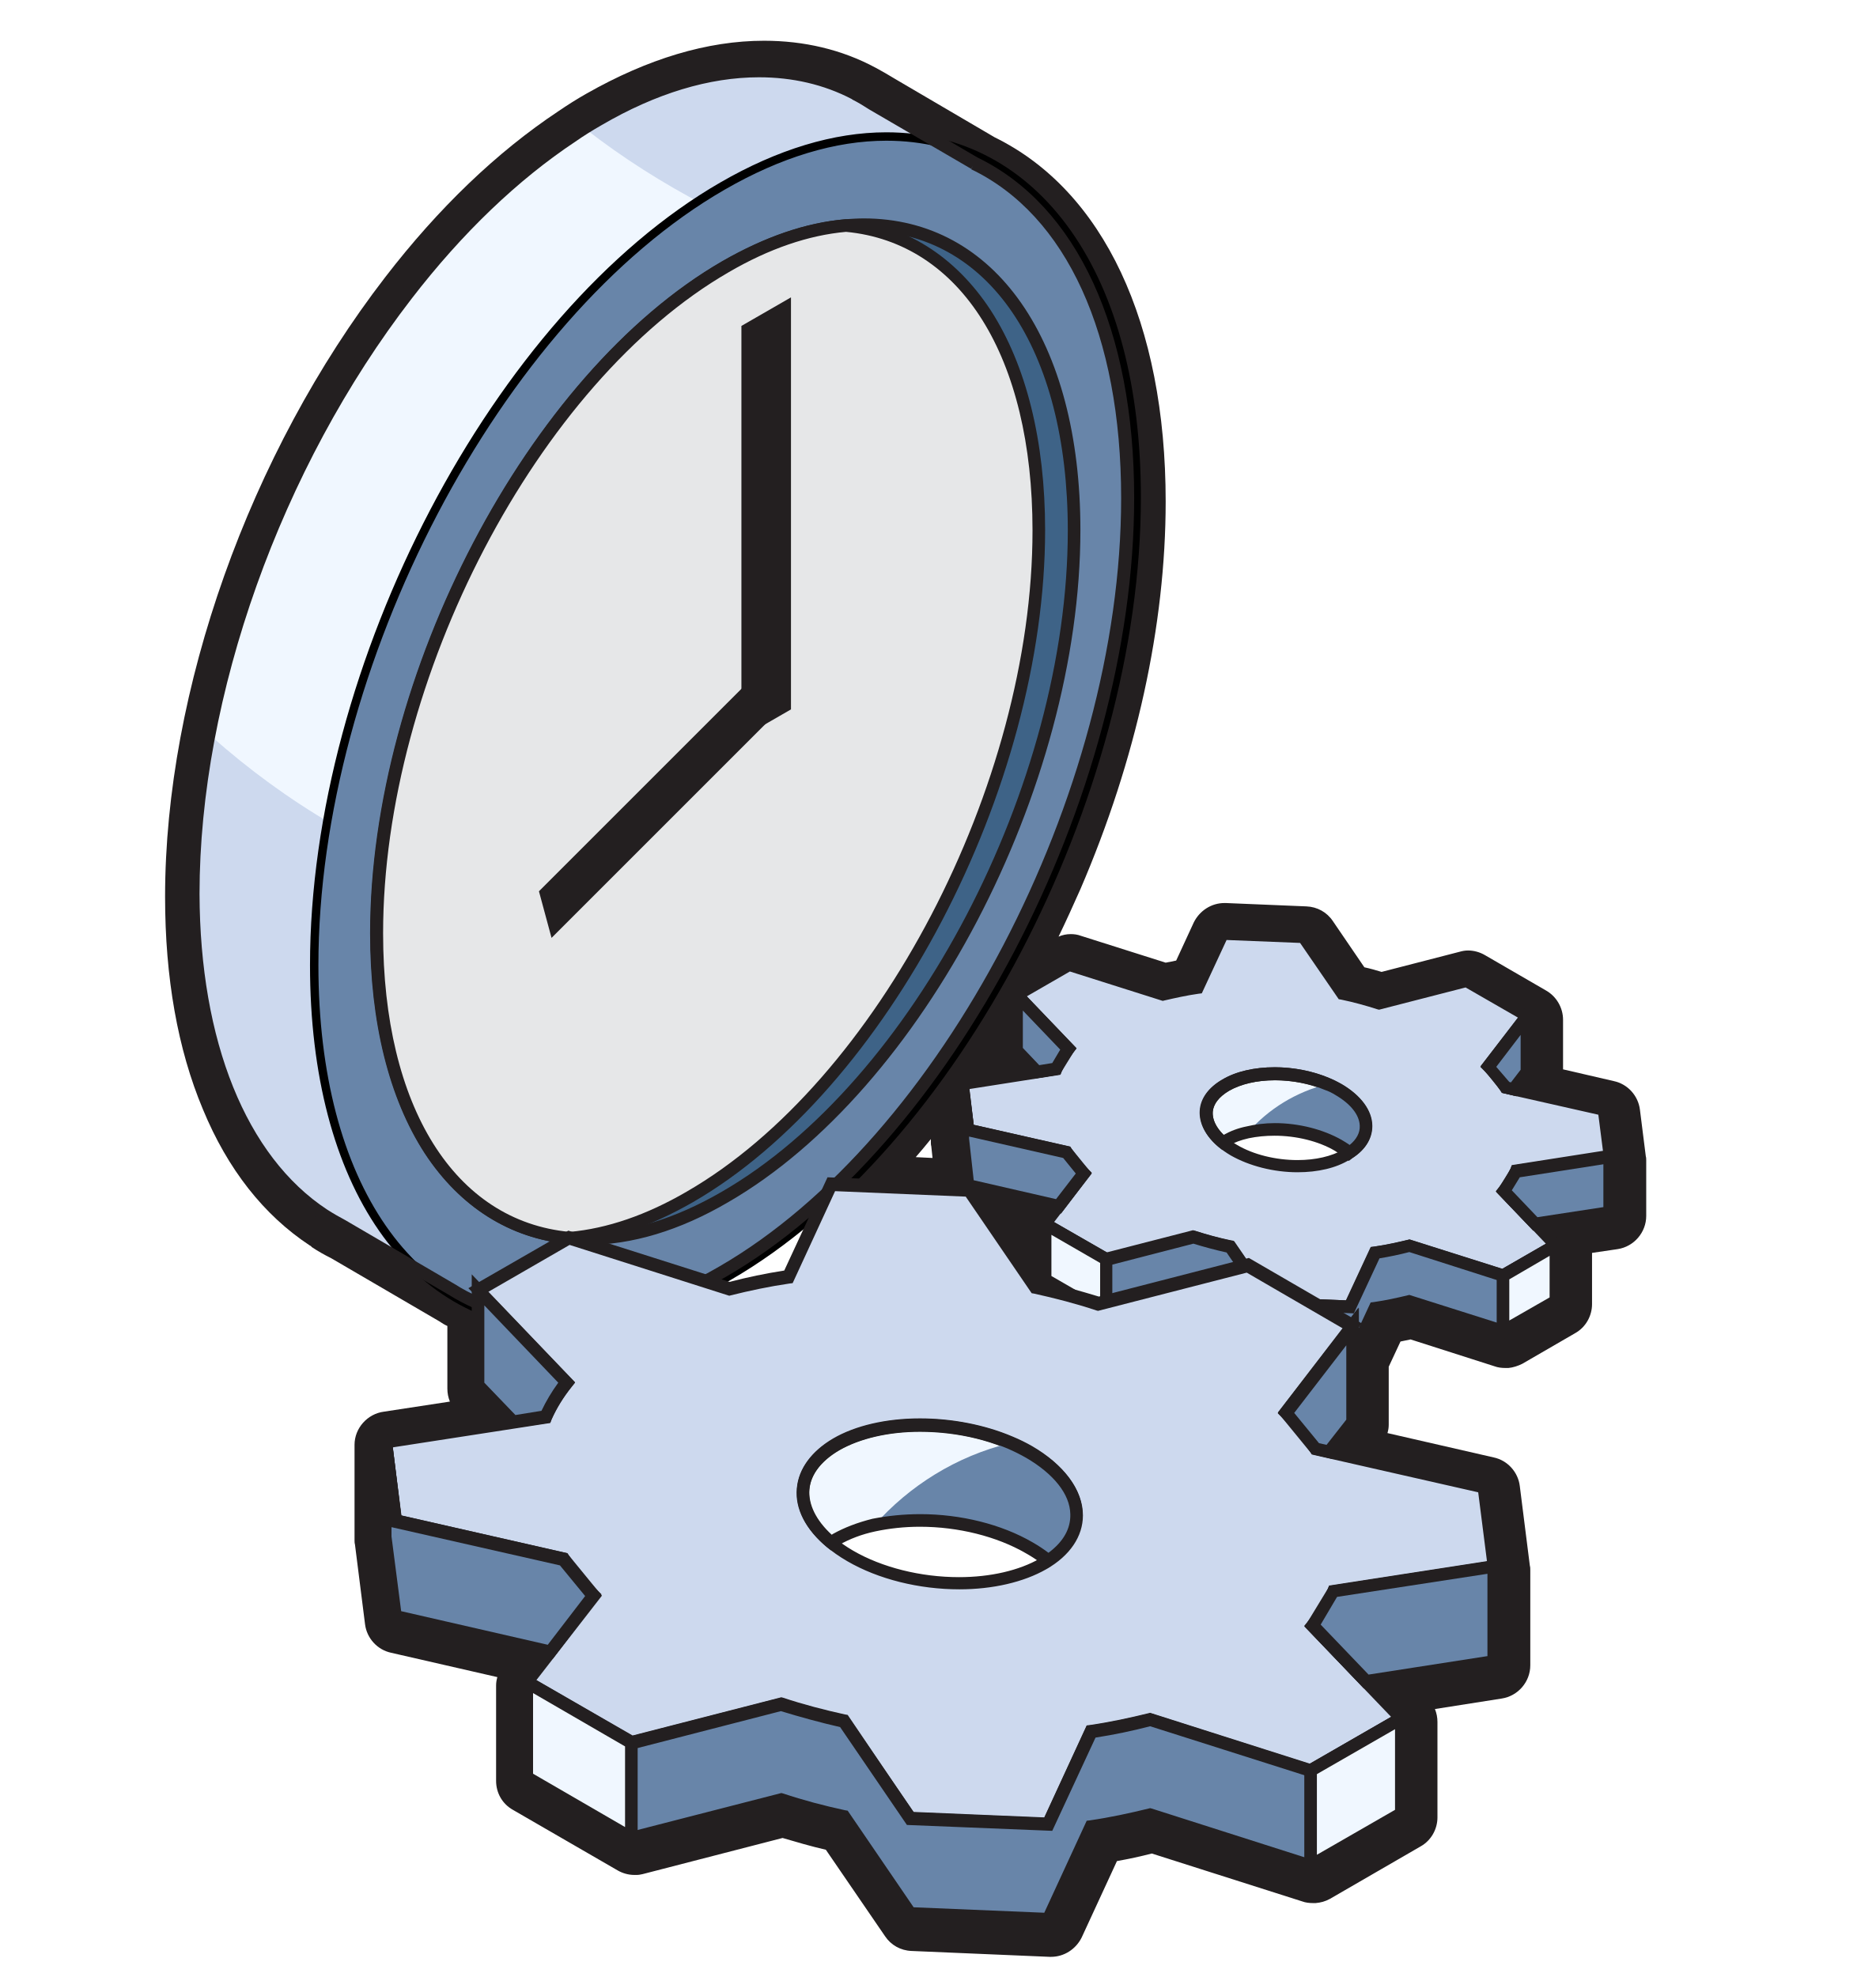
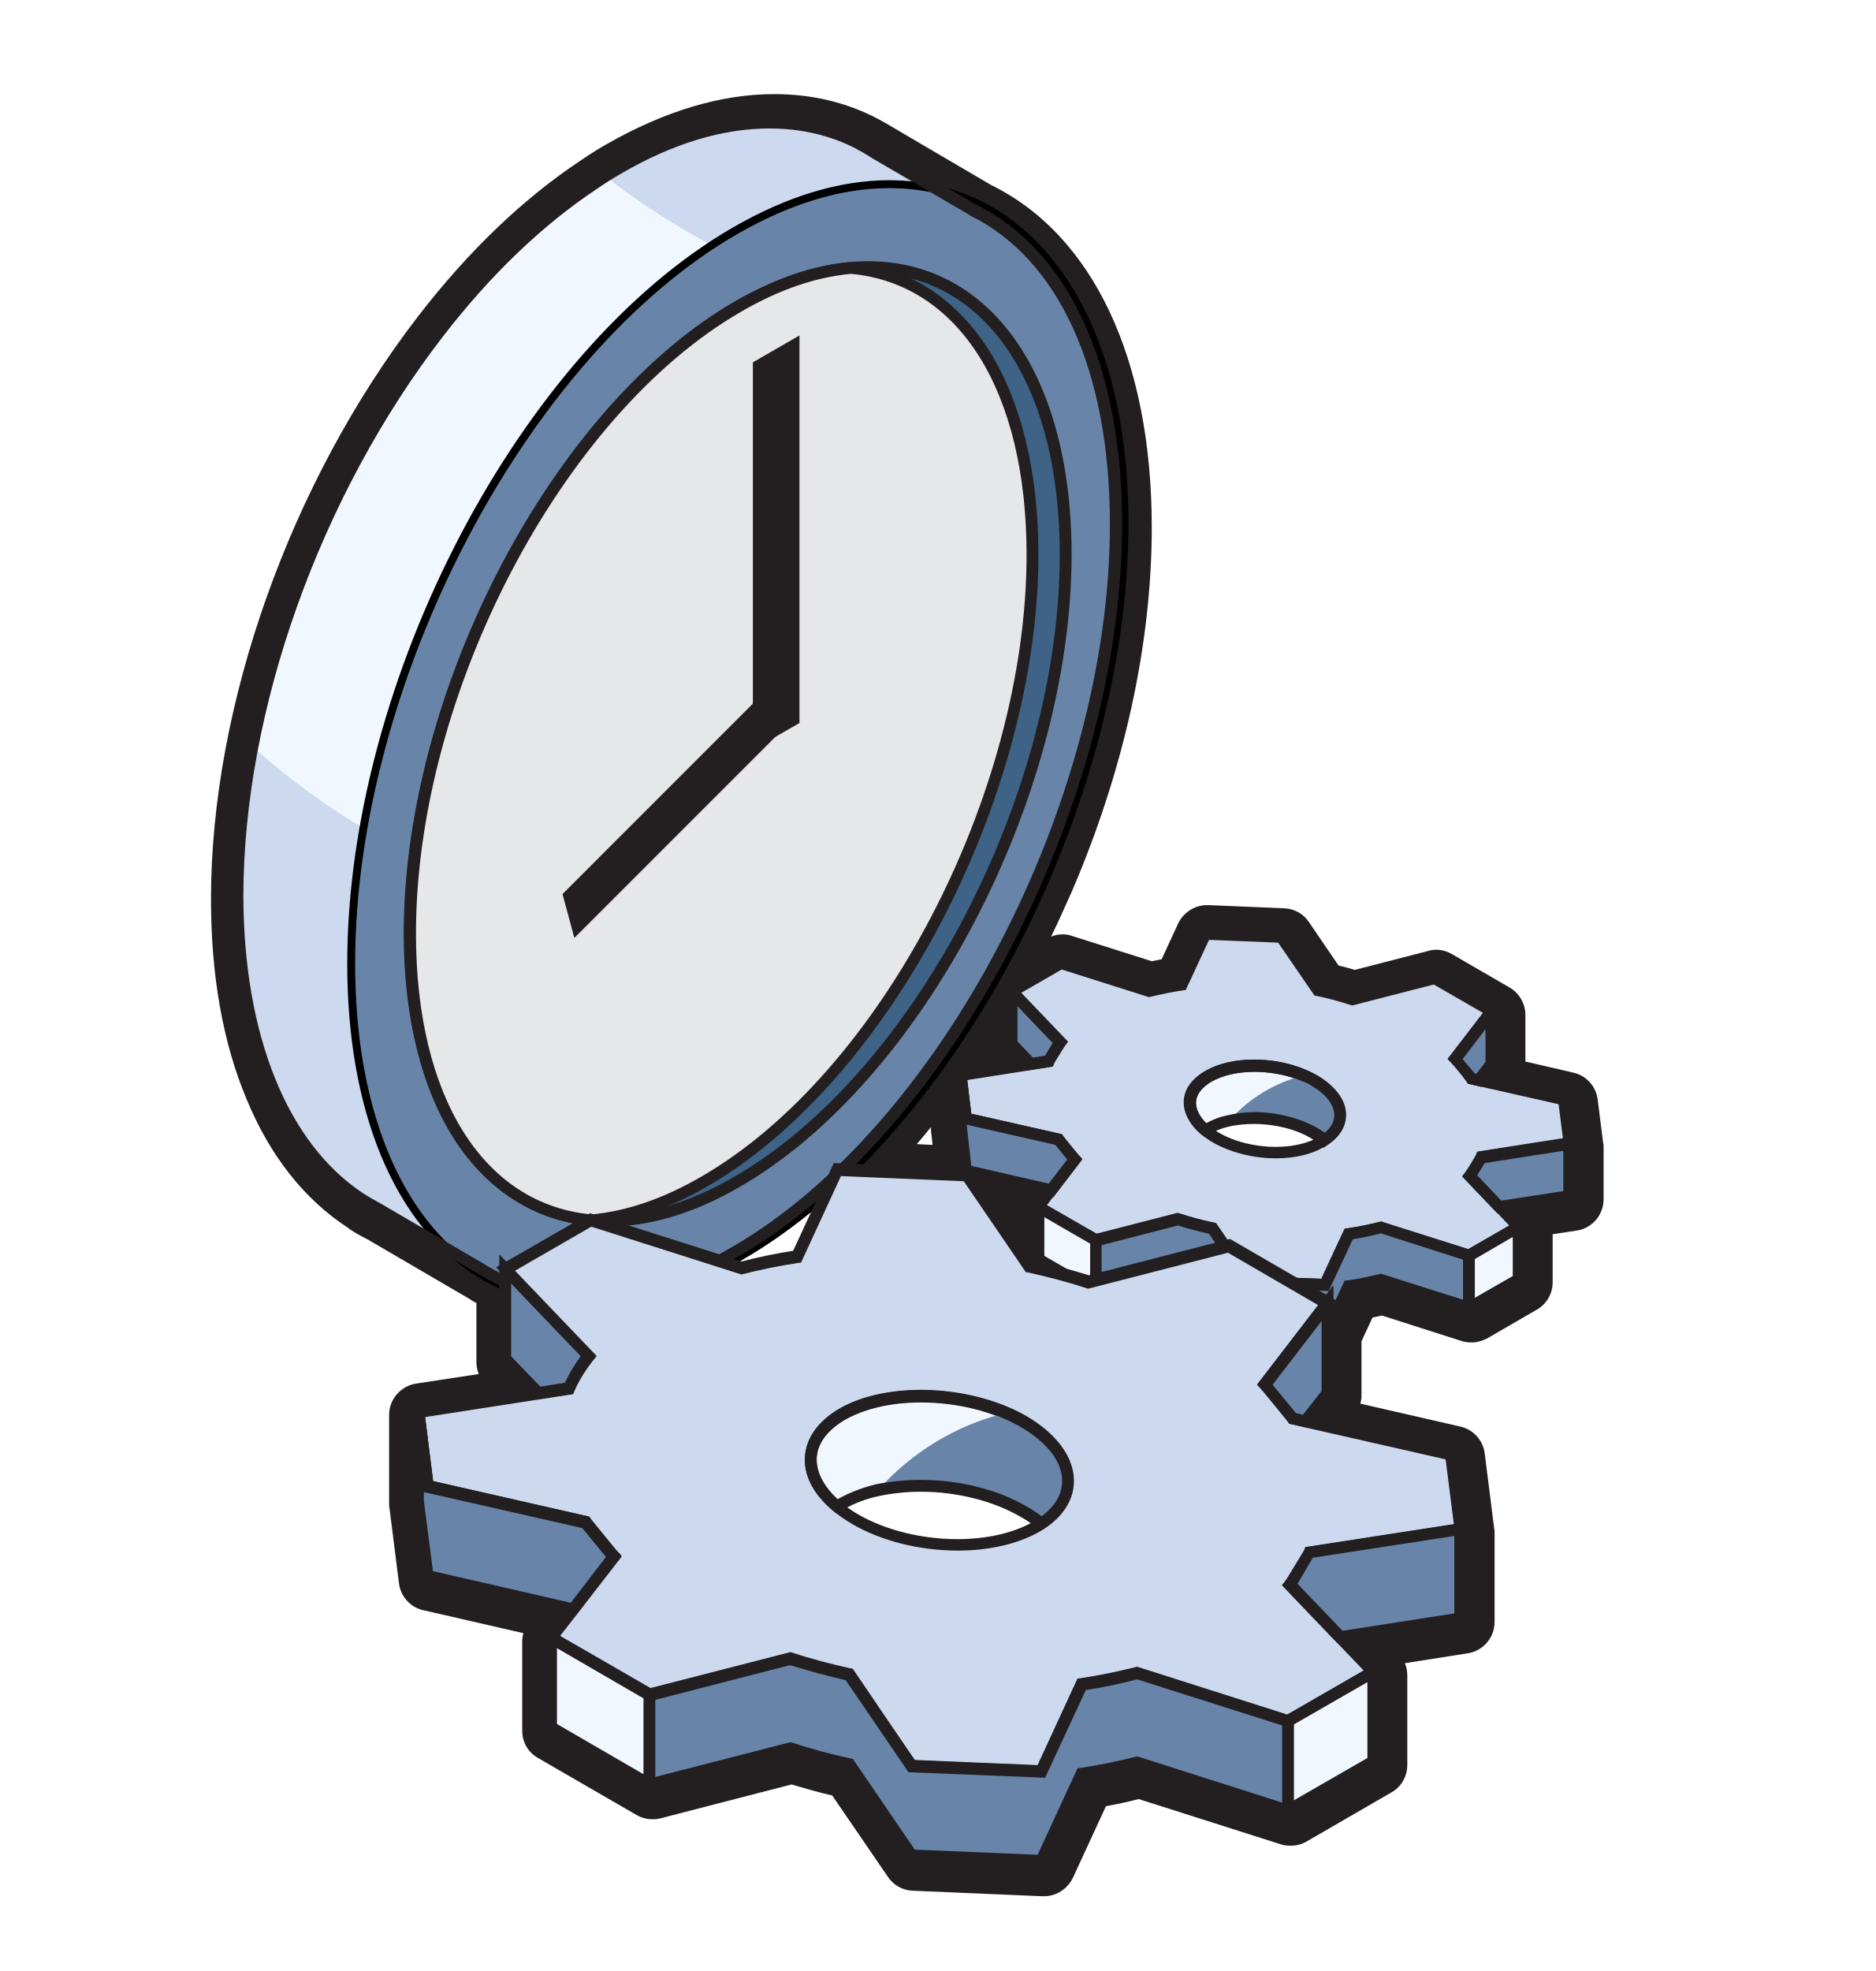
- <svg xmlns="http://www.w3.org/2000/svg" version="1.1" id="Layer_1" x="0px" y="0px" width="446.6" height="470.7" viewBox="0 0 446.6 470.7" enable-background="new 0 0 446.6 470.7" xml:space="preserve">
+ <svg xmlns="http://www.w3.org/2000/svg" version="1.1" id="Layer_1" x="0px" y="0px" width="474.842" height="498.942" viewBox="-14.121 -14.121 474.842 498.942" enable-background="new 0 0 446.6 470.7" xml:space="preserve">
  <g id="Layer_2_1_">
</g>
  <g id="Layer_1_2_">
    <g id="Layer_1_1_" display="none">
      <polygon display="inline" fill="none" stroke="#A7A9AC" stroke-width="4" stroke-miterlimit="10" points="429.9,362.1     214.5,486.5 -0.9,362.1 -0.9,113.3 214.5,-11 429.9,113.3   " />
    </g>
    <path fill="#F0F7FF" d="M219.1,360.5c9.6,0,19.3,2.4,26.7,6.7c1.4,0.8,2.6,1.6,3.8,2.5c3.5-2.6,5.3-5.7,5.2-9.2   c-0.1-4.8-4-9.6-10.5-13.4c-1.4-0.8-2.8-1.5-4.4-2.2c-6.2-2.6-13.6-4.1-20.8-4.1c-7.5,0-14.3,1.6-19.2,4.4   c-4.4,2.5-6.9,5.8-7.2,9.4s1.6,7.4,5.3,10.8c0.1-0.1,0.2-0.1,0.3-0.2c2.7-1.5,5.8-2.7,9.4-3.6C211.3,360.9,215.1,360.5,219.1,360.5   z" />
    <path fill="#F0F7FF" d="M303.5,267.4c5.7,0,11.5,1.5,15.9,4c0.7,0.4,1.3,0.8,1.9,1.2c1.6-1.3,2.5-2.9,2.4-4.6   c-0.1-2.6-2.2-5.2-5.8-7.3c-0.8-0.5-1.6-0.9-2.5-1.2c-3.5-1.5-7.8-2.3-11.9-2.3c-4.3,0-8.1,0.9-10.9,2.5c-2.4,1.4-3.7,3.1-3.9,5   c-0.1,1.8,0.8,3.7,2.6,5.5c1.6-0.9,3.4-1.6,5.4-2C298.8,267.7,301.1,267.4,303.5,267.4z" />
    <g id="Layer_2_2_">
      <g>
        <path fill="#231F20" d="M181.9,17.7c8.3,0,16,1.9,22.9,5.4l0,0c1.4,0.7,2.8,1.5,4.1,2.4l24.2,14.1l0,0l0,0l0,0     c22.3,10.7,36.5,38.8,36.5,79.7c0,58.5-29.3,124.7-69.4,163.5l31,1.3l15.8,23.1c3.2,0.7,6.3,1.5,9.4,2.4l-7.3-4.2v-13.2l0,0l0,0     l3.2-4.2l0,0l0,0l-21.3-5l-1.4-11.1v-13.2l0,0l0,0l17.8-2.7l0,0l-4.9-5.1v-13.2l0,0l0,0l12.6-7.3l22.3,7.1     c2.6-0.7,5.4-1.3,8.2-1.7l6-12.9l19.2,0.8l9.3,13.5c3,0.7,5.9,1.5,8.7,2.4l20.8-5.3l14.6,8.4l0,0l0,0v13.2l-3.2,4.2l21.5,4.9     l1.4,11.1v13.2l-17.8,2.7l4.9,5.1v13.2l-12.6,7.3l0,0l0,0l0,0l-22.3-7.1c-2.6,0.7-5.4,1.3-8.2,1.7l-5.3,11.4v15.5l-5.6,7.2     l36.8,8.4l2.4,19v22.7l-30.4,4.7l8.3,8.7l0,0l0,0v22.7L312.5,445l0,0l0,0l0,0l-38.2-12.2c-4.5,1.2-9.2,2.2-14,2.9l-10.2,22     l-32.9-1.4l-15.8-23.1c-5.1-1.1-10-2.5-14.9-4.1l-35.5,9.1l0,0l0,0l-24.9-14.4v-22.7l0,0l0,0l5.6-7.2l0,0l0,0l-36.8-8.4l-2.4-19     V344v0.1V344l30.4-4.7l0,0l0,0l-8.3-8.7v-19.8c-2-0.9-3.9-1.9-5.7-3.1L83,292.6c-1.5-0.8-3-1.6-4.4-2.6l0,0l0,0     c-19-12.5-31-39.2-31-76.5c0-49,20.6-103.4,50.8-142.6c11.8-15.3,25.2-28.3,39.3-37.7c2.1-1.4,4.2-2.7,6.3-3.9     C157.2,21.4,170.2,17.7,181.9,17.7 M181.9,9.7c-13.5,0-27.7,4.3-42.3,12.6c-2.3,1.3-4.5,2.7-6.7,4.2c-14.6,9.7-28.5,23-41.2,39.5     c-32.3,41.9-52.4,98.4-52.4,147.5c0,19.3,3,36.3,9,50.6c5.9,14.3,14.5,25.2,25.4,32.4c0.2,0.1,0.4,0.2,0.5,0.4     c1.5,1,3.1,1.9,4.7,2.7l25.7,15c0.6,0.4,1.2,0.8,1.9,1.1v14.9c0,1.1,0.2,2.1,0.6,3.1l-15.7,2.4c-3.9,0.5-7,3.9-7,7.9v22.7     c0,0.3,0,0.7,0.1,1l2.4,19c0.4,3.3,2.9,6.1,6.2,6.8l25.3,5.8c-0.2,0.7-0.3,1.3-0.3,2V424c0,2.9,1.5,5.5,4,6.9l24.9,14.4     c1.2,0.7,2.6,1.1,4,1.1c0.2,0,0.4,0,0.6,0c0.5,0,0.9-0.1,1.4-0.2l33.3-8.6c3.4,1,6.8,2,10.3,2.8l14.1,20.6     c1.4,2.1,3.7,3.4,6.3,3.5l32.9,1.4c0.1,0,0.2,0,0.3,0c3.1,0,5.9-1.8,7.3-4.6l8.4-18.2c2.8-0.5,5.6-1.1,8.3-1.8l35.8,11.4     c0.8,0.3,1.7,0.4,2.6,0.4c0.2,0,0.4,0,0.6,0c1.2-0.1,2.3-0.4,3.4-1l21.6-12.5c2.5-1.4,4-4.1,4-6.9V410c0-1.1-0.2-2.1-0.6-3.1     l15.9-2.5c3.9-0.6,6.8-4,6.8-7.9v-22.7c0-0.3,0-0.7-0.1-1l-2.4-19c-0.4-3.3-2.9-6.1-6.2-6.8l-25.3-5.8c0.2-0.7,0.3-1.3,0.3-2     v-13.8l2.8-6c0.8-0.2,1.6-0.3,2.4-0.5l20,6.4c0.8,0.3,1.7,0.4,2.6,0.4c0.2,0,0.5,0,0.7,0l0,0l0,0c1.1-0.1,2.3-0.5,3.3-1l12.6-7.3     c2.5-1.4,4-4.1,4-6.9v-12.2l6.1-0.9c3.9-0.6,6.8-4,6.8-7.9v-13.2c0-0.3,0-0.7-0.1-1l-1.4-11.1c-0.4-3.3-2.9-6.1-6.2-6.8     l-12.1-2.8v-11.8c0-2.9-1.6-5.6-4.1-7l-14.5-8.4c-1.2-0.7-2.6-1.1-4-1.1c-0.7,0-1.3,0.1-2,0.3l-18.6,4.8     c-1.3-0.4-2.7-0.8-4.1-1.1l-7.5-11c-1.4-2.1-3.7-3.4-6.3-3.5l-19.2-0.8c-0.1,0-0.2,0-0.3,0c-3.1,0-5.9,1.8-7.3,4.6l-4.2,9.1     c-0.8,0.2-1.6,0.3-2.5,0.5l-20.2-6.4c-0.8-0.3-1.6-0.4-2.4-0.4c-1,0-2,0.2-2.9,0.6c1.8-3.7,3.5-7.5,5.2-11.3     c13.3-30.9,20.3-62.8,20.3-92.3c0-42.5-14.8-74-40.7-86.7l-23.7-13.9c-1.5-0.9-3-1.8-4.5-2.6c-0.1,0-0.1-0.1-0.2-0.1     C200.4,11.8,191.4,9.7,181.9,9.7z M218,275.5c1.2-1.4,2.4-2.8,3.6-4.3v0.7c0,0.3,0,0.7,0.1,1l0.3,2.8L218,275.5L218,275.5z" />
      </g>
      <g>
        <g>
          <path fill="#CDD9EE" d="M232.6,38.9c-16.5-7.9-37.3-6.3-59.9,6.8c-2.1,1.2-4.1,2.5-6.2,3.9C152.3,59,139,72,127.1,87.3      c-23.5,30.4-41.1,69.9-47.9,109c-2,11.3-3,22.6-3,33.6c0,18.9,3.1,35.1,8.6,48.1s13.5,22.8,23.2,28.9l-26-15.1      c-1.5-0.8-3-1.6-4.4-2.6l0,0c-9.5-6.2-17.3-16-22.6-29c-5.4-12.9-8.4-28.9-8.4-47.6c0-12.3,1.3-24.9,3.7-37.5      C57.5,137.3,74.7,99.4,97.4,70c11.9-15.3,25.2-28.3,39.3-37.7c2.1-1.4,4.2-2.7,6.3-3.9c13.6-7.9,26.5-11.6,38.3-11.6      c8.3,0,16,1.9,22.9,5.4l0,0c1.4,0.7,2.8,1.5,4.1,2.4L232.6,38.9z" />
        </g>
        <g>
          <path fill="#F0F7FF" d="M232.6,38.9c-16.5-7.9-37.3-6.3-59.9,6.8c-1.7,1-3.4,2-5,3.1c-0.4,0.2-0.8,0.5-1.2,0.8      C152.3,59,139,72,127.1,87.3c-23.5,30.4-41.1,69.9-47.9,109c-10.3-6-20-13.1-28.9-21c7.2-37.8,24.4-75.7,47.1-105.1      c11.9-15.3,25.2-28.3,39.3-37.7c0.9-0.6,1.7-1.1,2.6-1.7c1.2-0.8,2.5-1.5,3.7-2.2c13.6-7.9,26.5-11.6,38.3-11.6      c8.3,0,16,1.9,22.9,5.4l0,0c1.4,0.7,2.8,1.5,4.1,2.4L232.6,38.9z" />
        </g>
        <g>
          <path fill="#CDD9EE" d="M232.6,38.9c-16.5-7.9-37.3-6.3-59.9,6.8c-1.7,1-3.4,2-5,3.1c-10-5.2-19.4-11.2-28.2-18      c1.2-0.8,2.5-1.5,3.7-2.2c13.6-7.9,26.5-11.6,38.3-11.6c8.3,0,16,1.9,22.9,5.4l0,0c1.4,0.7,2.8,1.5,4.1,2.4L232.6,38.9z" />
        </g>
        <g>
          <g>
            <path fill="#6885A9" stroke="#000000" stroke-width="2" stroke-miterlimit="10" d="M76.3,229.9c0,71,43.2,103.6,96.4,72.9       s96.4-113.2,96.4-184.2S225.9,15,172.7,45.7S76.3,158.9,76.3,229.9z" />
            <path fill="#6885A9" stroke="#000000" stroke-width="2" stroke-miterlimit="10" d="M134.4,315.8L134.4,315.8       c-36.2,0-59.6-33.7-59.6-86c0-71.4,43.6-154.6,97.2-185.5c13.5-7.8,26.7-11.8,39-11.8c17.6,0,32.5,8,43.1,23       c10.8,15.3,16.5,37,16.5,62.9c0,71.4-43.6,154.6-97.2,185.5C159.9,311.9,146.8,315.8,134.4,315.8z" />
          </g>
          <g>
            <path fill="#3E6387" d="M255.7,126.3c0,61.2-37.2,132.2-83,158.7c-13.4,7.7-26,10.8-37.1,9.8c-27.2-2.5-45.9-29.2-45.9-72.6       c0-61.1,37.2-132.2,83-158.7c10.1-5.8,19.7-9,28.7-9.8C233.1,51,255.7,78.6,255.7,126.3z" />
            <path fill="#231F20" d="M139.7,296.4c-1.4,0-2.9-0.1-4.3-0.2c-14-1.3-25.9-8.8-34.3-21.6c-8.5-13.1-13-31.2-13-52.4       c0-61.5,37.6-133.3,83.8-160c10.1-5.8,19.9-9.2,29.3-10c1.5-0.1,3-0.2,4.4-0.2c31.3,0,51.6,29.1,51.6,74.2       c0,61.5-37.6,133.3-83.8,160C161.8,293,150.4,296.4,139.7,296.4z M205.7,55c-1.4,0-2.8,0.1-4.1,0.2c-8.9,0.8-18.4,4-28.1,9.6       C128.1,91,91.2,161.6,91.2,222.2c0,41.3,17.1,68.6,44.5,71.1c1.3,0.1,2.7,0.2,4,0.2c10.2,0,21-3.3,32.2-9.8       c45.4-26.2,82.3-96.8,82.3-157.4C254.2,83,235.2,55,205.7,55z" />
          </g>
          <g>
            <g>
              <path fill="#E6E7E8" d="M247.3,126.3c0,61.2-37.2,132.2-83,158.7c-10.1,5.8-19.7,9-28.7,9.8c-27.2-2.5-45.9-29.2-45.9-72.6        c0-61.1,37.2-132.2,83-158.7c10.1-5.8,19.7-9,28.7-9.8C228.6,56.2,247.3,82.9,247.3,126.3z" />
            </g>
            <g>
              <path fill="#231F20" d="M135.6,296.2h-0.1c-14-1.3-25.9-8.8-34.3-21.6c-8.5-13.1-13-31.2-13-52.4c0-61.5,37.6-133.3,83.8-160        c10.1-5.8,19.9-9.2,29.3-10h0.1h0.1c14,1.3,25.9,8.8,34.3,21.6c8.5,13.1,13,31.2,13,52.4c0,61.5-37.6,133.3-83.8,160        c-10.1,5.8-19.9,9.2-29.3,10H135.6z M201.4,55.2c-8.9,0.8-18.3,4-27.9,9.6C128.1,91,91.2,161.6,91.2,222.2        c0,41.3,17,68.5,44.4,71.1c8.9-0.8,18.3-4,27.9-9.6c45.4-26.2,82.3-96.8,82.3-157.4C245.8,85,228.8,57.8,201.4,55.2z" />
            </g>
          </g>
          <g>
            <g>
              <polygon fill="#231F20" points="178,173.1 186.8,168 186.8,73.4 178,78.5       " />
            </g>
            <g>
              <path fill="#231F20" d="M176.5,175.7V77.6l11.8-6.8v98.1L176.5,175.7z M179.5,79.4v91.1l5.8-3.4V76L179.5,79.4z" />
            </g>
          </g>
          <g>
            <g>
              <polygon fill="#231F20" points="182.5,160.2 184.5,167.9 132,220.4 130,212.7       " />
            </g>
            <g>
              <path fill="#231F20" d="M131.3,223.3l-3-11.1l55-55l3,11.1L131.3,223.3z M131.6,213.1l1.2,4.4l50.1-50.1l-1.2-4.4L131.6,213.1        z" />
            </g>
          </g>
        </g>
        <g>
          <path fill="#231F20" d="M133.8,315.8L133.8,315.8c-9.9,0-19.1-2.6-27.1-7.6l-25.9-15.1c-1.5-0.7-3-1.6-4.4-2.6l-0.8-0.4V290      c-19.7-13.4-31-41.5-31-77.3c0-47.7,19.5-102.7,51-143.5c12.3-16,25.7-28.8,39.7-38.1c2.1-1.4,4.2-2.7,6.4-4      c13.5-7.8,26.7-11.8,39-11.8c8.5,0,16.4,1.9,23.6,5.6l0.1,0.1c1.4,0.7,2.8,1.6,4.2,2.4l24.1,14.1c23.7,11.5,37.3,41,37.3,81      c0,71.4-43.6,154.6-97.2,185.5C159.3,311.9,146.1,315.8,133.8,315.8z M77.9,288L77.9,288c1.4,0.9,2.8,1.7,4.3,2.5l26,15.2      c7.6,4.8,16.2,7.2,25.6,7.2l0,0c11.8,0,24.5-3.8,37.5-11.4C224,271,266.9,189,266.9,118.6c0-38.9-13-67.4-35.7-78.3l0.4-0.8      l-0.4,0.7L207,26.1c-1.4-0.9-2.7-1.7-4.1-2.4l-0.1-0.1c-6.7-3.5-14.2-5.2-22.1-5.2c-11.8,0-24.5,3.8-37.5,11.4      c-2.1,1.2-4.2,2.5-6.2,3.9c-13.7,9.1-26.9,21.7-39,37.4c-31.1,40.3-50.5,94.6-50.5,141.7C47.6,247.9,58.6,275.3,77.9,288      L77.9,288z" />
        </g>
        <g>
          <g>
            <g>
              <path fill="#CDD9EE" d="M363.6,241.9l-14.6-8.4l-20.8,5.3c-2.8-0.9-5.8-1.7-8.7-2.4l-9.3-13.5l-19.2-0.8l-6,12.9        c-2.8,0.4-5.6,1-8.2,1.7l-22.3-7.1l-12.6,7.3l12.3,12.9c-1.2,1.5-2.2,3.1-2.9,4.7l-22.3,3.4l1.4,11.1l23.4,5.3        c1.1,1.7,2.5,3.4,4.1,5l-9.2,12l14.6,8.4l20.8-5.3c2.8,0.9,5.8,1.7,8.7,2.4l9.3,13.5l19.2,0.8l6-12.9c2.8-0.4,5.6-1,8.2-1.7        l22.3,7.1l12.6-7.3l-12.3-12.9c1.2-1.5,2.2-3.1,2.9-4.7l22.3-3.5l-1.4-11.1l-23.4-5.3c-1.1-1.7-2.5-3.4-4.1-5L363.6,241.9z         M320.5,274.9c-6.9,4-18.9,3.5-26.8-1.1s-8.8-11.5-1.9-15.5s18.9-3.5,26.8,1.1C326.5,264.1,327.4,271,320.5,274.9z" />
            </g>
            <g>
              <path fill="#231F20" d="M322.2,312.7l-21-0.9l-9.3-13.6c-2.7-0.6-5.3-1.3-7.9-2.1l-20.9,5.4l-16.6-9.6l9.5-12.3        c-1.1-1.2-2.2-2.5-3.1-3.8l-23.8-5.4l-1.7-13.6l22.9-3.5c0.5-1.1,1.2-2.2,2-3.3l-12.8-13.3l14.8-8.6l22.5,7.2        c2.3-0.6,4.7-1.1,7.2-1.5l6.1-13.1l21,0.9l9.3,13.6c2.7,0.6,5.3,1.3,7.9,2.1l20.9-5.4l16.6,9.6l-9.5,12.3        c1.1,1.2,2.2,2.5,3,3.8l23.9,5.4l1.7,13.6l-23,3.6c-0.5,1.1-1.2,2.2-2,3.3l12.8,13.4l-14.8,8.6l-22.5-7.2        c-2.3,0.6-4.7,1.1-7.1,1.5L322.2,312.7z M302.9,308.9l17.5,0.7l5.9-12.7l0.8-0.1c2.8-0.4,5.5-1,8-1.6l0.4-0.1l22.1,7l10.4-6        l-11.9-12.5l0.8-1c1.1-1.4,2-2.9,2.7-4.4l0.3-0.8l21.7-3.4l-1.1-8.6l-23-5.2l-0.3-0.5c-1.1-1.6-2.4-3.3-3.9-4.8l-0.9-0.9        l9-11.7l-12.5-7.2l-20.6,5.3l-0.4-0.1c-2.8-0.9-5.7-1.7-8.6-2.3l-0.6-0.1l-9.2-13.4l-17.5-0.7l-5.9,12.7l-0.8,0.1        c-2.8,0.4-5.5,1-8.1,1.6l-0.4,0.1l-22.1-7l-10.4,6l11.9,12.4l-0.8,1c-1.1,1.4-2,2.9-2.7,4.4l-0.3,0.8l-21.7,3.4l1.1,8.6        l23,5.2l0.3,0.5c1.1,1.6,2.4,3.3,3.9,4.8l0.9,0.9l-9,11.7l12.5,7.2l20.6-5.3l0.4,0.1c2.8,0.9,5.7,1.7,8.6,2.3l0.6,0.1        L302.9,308.9z M308.9,279.1c-5.7,0-11.5-1.5-15.9-4c-4.6-2.7-7.3-6.3-7.3-10.1c0-3.2,1.9-6,5.4-8c3.2-1.9,7.6-2.9,12.4-2.9        c5.7,0,11.5,1.5,15.9,4c4.6,2.7,7.3,6.3,7.3,10c0,3.2-1.9,6-5.4,8C318.1,278.1,313.7,279.1,308.9,279.1z M303.5,257.2        c-4.3,0-8.1,0.9-10.9,2.5c-2.5,1.5-3.9,3.3-3.9,5.4c0,2.6,2.1,5.3,5.8,7.5c3.9,2.3,9.2,3.6,14.4,3.6c4.3,0,8.1-0.9,10.9-2.5        c2.5-1.5,3.9-3.3,3.9-5.4c0-2.6-2.1-5.3-5.8-7.5C313.9,258.5,308.7,257.2,303.5,257.2z" />
            </g>
          </g>
          <g>
            <g>
              <g>
                <path fill="#4B6E98" d="M251.4,254.5c0.7-1.6,1.7-3.2,2.9-4.7L242,236.9v13.2l4.9,5.1L251.4,254.5z" />
              </g>
              <g>
                <path fill="#231F20" d="M246.3,256.8l-5.8-6.1v-17.6l15.8,16.5l-0.8,1c-1.1,1.4-2,2.9-2.7,4.4l-0.3,0.8L246.3,256.8z          M243.5,249.5l3.9,4.1l3-0.5c0.5-1.1,1.2-2.2,2-3.3l-8.9-9.3V249.5z" />
              </g>
            </g>
            <g>
              <g>
                <path fill="#4B6E98" d="M356.6,251.1l-2.2,2.8c1.6,1.6,3,3.3,4.1,5l1.9,0.4l3.2-4.2v-13.2L356.6,251.1L356.6,251.1z" />
              </g>
              <g>
                <path fill="#231F20" d="M361,261l-3.4-0.8l-0.3-0.5c-1.1-1.6-2.4-3.3-3.9-4.8l-0.9-0.9l12.7-16.5v18.2L361,261z M359.4,257.6         l0.4,0.1l2.3-3v-8.3l-5.8,7.5C357.5,255,358.5,256.3,359.4,257.6z" />
              </g>
            </g>
            <g>
              <g>
                <path fill="#6885A9" d="M321.2,274.5c-0.8-0.6-1.6-1.2-2.6-1.8c-6.2-3.6-14.8-4.6-21.5-3.1c4.9-5.6,11.4-9.6,18.9-11.5         c0.9,0.4,1.8,0.8,2.7,1.3C326.3,263.9,327.3,270.5,321.2,274.5z" />
              </g>
            </g>
            <g>
              <g>
                <path fill="none" d="M321.2,274.5c-0.8-0.6-1.6-1.2-2.6-1.8c-6.2-3.6-14.8-4.6-21.5-3.1c-1.9,0.4-3.7,1.1-5.2,2         c-0.2,0.1-0.5,0.3-0.7,0.4c-5.4-4.4-5.3-10.2,0.7-13.7c6.1-3.5,16.4-3.5,24.1-0.2c0.9,0.4,1.8,0.8,2.7,1.3         C326.3,263.9,327.3,270.5,321.2,274.5z" />
              </g>
              <g>
                <path fill="#231F20" d="M321.1,276.4l-0.9-0.7c-0.7-0.6-1.5-1.1-2.4-1.7c-3.9-2.3-9.2-3.6-14.4-3.6c-2.1,0-4.2,0.2-6.1,0.6         c-1.8,0.4-3.5,1-4.8,1.8c-0.2,0.1-0.4,0.3-0.6,0.4l-0.9,0.6l-0.9-0.7c-3.1-2.6-4.7-5.7-4.5-8.7c0.2-2.9,2.1-5.5,5.4-7.4         c3.2-1.9,7.6-2.9,12.4-2.9c4.5,0,9.2,0.9,13.1,2.6c1,0.4,1.9,0.9,2.8,1.4c4.5,2.6,7.2,6.2,7.3,9.8c0.1,3-1.5,5.8-4.6,7.8         L321.1,276.4z M303.5,267.4c5.7,0,11.5,1.5,15.9,4c0.7,0.4,1.3,0.8,1.9,1.2c1.6-1.3,2.5-2.9,2.4-4.6         c-0.1-2.6-2.2-5.2-5.8-7.3c-0.8-0.5-1.6-0.9-2.5-1.2c-3.5-1.5-7.8-2.3-11.9-2.3c-4.3,0-8.1,0.9-10.9,2.5         c-2.4,1.4-3.7,3.1-3.9,5c-0.1,1.8,0.8,3.7,2.6,5.5c1.6-0.9,3.4-1.6,5.4-2C298.8,267.7,301.1,267.4,303.5,267.4z" />
              </g>
            </g>
            <g>
              <g>
                <path fill="#4B6E98" d="M361,278.8c-0.7,1.6-1.7,3.2-2.9,4.7l7.5,7.8l17.8-2.7v-13.2L361,278.8z" />
              </g>
              <g>
                <path fill="#231F20" d="M365,293l-8.9-9.3l0.8-1c1.1-1.4,2-2.9,2.7-4.4l0.3-0.8l24.9-3.8V290L365,293z M360,283.4l6,6.3         l15.7-2.4v-10.2l-19.8,3.1C361.4,281.3,360.8,282.4,360,283.4z" />
              </g>
            </g>
            <g>
              <g>
                <path fill="#6885A9" d="M362.2,301.2l-4.5,2.6l-22.3-7.1c-2.6,0.7-5.4,1.3-8.2,1.7l-6,12.9l-19.2-0.8l-9.3-13.5         c-3-0.7-5.9-1.4-8.7-2.4l-20.8,5.3l-7.5-4.3l0,0l-7.1-4.1v13.2l14.6,8.4l20.8-5.3c2.8,0.9,5.8,1.7,8.7,2.4l9.3,13.5l19.2,0.8         l6-12.9c2.8-0.4,5.6-1,8.2-1.7l22.3,7.1l12.6-7.3v-13.2L362.2,301.2L362.2,301.2z" />
              </g>
              <g>
                <path fill="#231F20" d="M322.2,325.9l-21-0.9l-9.3-13.6c-2.7-0.6-5.3-1.3-7.9-2.1l-20.9,5.4l-15.8-9.1v-16.7l16.3,9.4         l20.6-5.3l0.4,0.1c2.8,0.9,5.7,1.7,8.6,2.3l0.6,0.1l9.2,13.4l17.5,0.7l5.9-12.7l0.8-0.1c2.8-0.4,5.5-1,8-1.6l0.4-0.1l22.1,7         l14.3-8.2v16.7l-13.9,8l-22.5-7.2c-2.3,0.6-4.7,1.1-7.1,1.5L322.2,325.9z M302.9,322.1l17.5,0.7l5.9-12.7l0.8-0.1         c2.8-0.4,5.5-1,8-1.6l0.4-0.1l22.1,7l11.3-6.5V299l-10.9,6.3l-22.5-7.2c-2.3,0.6-4.7,1.1-7.1,1.5l-6.1,13.1l-21-0.9         l-9.3-13.6c-2.7-0.6-5.3-1.3-7.9-2.1l-20.9,5.4l-12.8-7.4v9.8l13.3,7.7l20.6-5.3l0.4,0.1c2.8,0.9,5.7,1.7,8.6,2.3l0.6,0.1         L302.9,322.1z" />
              </g>
            </g>
            <g>
              <g>
                <path fill="#4B6E98" d="M258,279.4c-1.6-1.6-3-3.3-4.1-5l-23.4-5.3l-1.4-11.1v13.2l1.4,11.1l21.5,4.9L258,279.4z" />
              </g>
              <g>
                <path fill="#231F20" d="M252.6,288.9l-23.5-5.4l-1.5-12.3V258l3-0.2l1.2,10l23,5.2l0.3,0.5c1.1,1.6,2.4,3.3,3.9,4.8l0.9,0.9         L252.6,288.9z M231.8,281l19.6,4.5l4.6-6c-1.1-1.2-2.2-2.5-3.1-3.8l-22.4-5.1v0.5L231.8,281z" />
              </g>
            </g>
          </g>
          <g>
            <g>
              <polygon fill="#F0F7FF" points="248.8,291.4 248.8,304.6 263.3,313 263.3,299.8       " />
            </g>
            <g>
              <path fill="#231F20" d="M264.8,315.6l-17.6-10.1v-16.7l17.6,10.1V315.6z M250.3,303.8l11.6,6.7v-9.8l-11.6-6.7L250.3,303.8        L250.3,303.8z" />
            </g>
          </g>
          <g>
            <g>
              <polygon fill="#F0F7FF" points="357.8,303.7 357.8,317 370.4,309.7 370.4,296.4       " />
            </g>
            <g>
              <path fill="#231F20" d="M356.3,319.6v-16.7l15.6-9v16.7L356.3,319.6z M359.3,304.6v9.8l9.6-5.5V299L359.3,304.6z" />
            </g>
          </g>
          <g>
            <g>
              <polygon fill="#6885A9" points="363.6,241.9 363.6,255.1 360.4,259.4 358.5,258.9 354.4,253.9       " />
            </g>
            <g>
              <path fill="#231F20" d="M361,261l-3.3-0.8l-5.2-6.4l12.6-16.4v18.2L361,261z M359.3,257.6l0.4,0.1l2.3-3v-8.3l-5.8,7.6        L359.3,257.6z" />
            </g>
          </g>
          <g>
            <g>
              <polygon fill="#6885A9" points="242,236.9 242,250.1 246.8,255.2 251.4,254.5 254.3,249.7       " />
            </g>
            <g>
              <path fill="#231F20" d="M246.3,256.8l-5.8-6.1v-17.6l15.7,16.4l-3.9,6.3L246.3,256.8z M243.5,249.5l3.9,4.1l3.1-0.5l1.9-3.2        l-8.9-9.3V249.5L243.5,249.5z" />
            </g>
          </g>
          <g>
            <g>
              <polygon fill="#6885A9" points="229.1,257.9 229.1,271.2 230.5,282.3 252,287.2 258,279.4 253.9,274.4 230.5,269       " />
            </g>
            <g>
              <path fill="#231F20" d="M252.6,288.9l-23.5-5.4l-1.5-12.3V258l3-0.2l1.2,10l22.9,5.2l5.2,6.4L252.6,288.9z M231.8,281        l19.6,4.5l4.7-6.1l-3-3.7l-22.4-5.1v0.5L231.8,281z" />
            </g>
          </g>
          <g>
            <g>
              <polygon fill="#6885A9" points="383.3,275.4 383.3,288.6 365.5,291.4 358.1,283.6 361,278.8       " />
            </g>
            <g>
              <path fill="#231F20" d="M365,293l-8.8-9.2l3.9-6.3l24.7-3.8V290L365,293z M359.9,283.4l6.1,6.4l15.7-2.4v-10.2l-19.9,3.1        L359.9,283.4z" />
            </g>
          </g>
        </g>
        <g>
          <g>
            <g>
              <path fill="#CDD9EE" d="M322,315.8l-24.9-14.4l-35.5,9.1c-4.9-1.6-9.9-2.9-14.9-4.1l-15.8-23.1l-32.9-1.4l-10.2,22        c-4.8,0.7-9.5,1.7-14.1,2.9l-38.2-12.2l-21.6,12.5l21.1,22c-2.1,2.6-3.7,5.3-5,8.1l-38.2,5.9l2.4,19l40,9.1        c1.9,2.9,4.3,5.8,7,8.6l-15.8,20.5l24.9,14.4l35.5-9.1c4.9,1.6,9.9,2.9,14.9,4.1l15.8,23.1l32.9,1.4l10.2-22        c4.8-0.7,9.5-1.7,14-2.9l38.2,12.2l21.6-12.5l-20.9-22c2.1-2.6,3.7-5.3,5-8.1l38.2-5.9l-2.4-19l-40.1-9.1        c-1.9-2.9-4.3-5.8-7-8.6L322,315.8z M248.3,372.3c-11.8,6.8-32.3,5.9-45.8-1.9c-13.6-7.8-15-19.7-3.3-26.5s32.3-5.9,45.8,1.9        C258.6,353.7,260,365.5,248.3,372.3z" />
            </g>
            <g>
              <path fill="#231F20" d="M250.5,435.8l-34.6-1.4L200,411.1c-4.8-1.1-9.5-2.4-14.1-3.8l-35.7,9.2l-26.9-15.6l16.1-20.9        c-2.3-2.4-4.3-4.9-6-7.4l-40.5-9.2l-2.7-21.5l38.8-6c1.1-2.3,2.4-4.5,4-6.7l-21.5-22.5l23.8-13.7l38.4,12.2        c4.2-1.1,8.5-2,13-2.7l10.3-22.2l34.6,1.4l15.9,23.2c4.8,1.1,9.5,2.4,14.1,3.8l35.7-9.2l26.9,15.6L308.1,336        c2.3,2.4,4.3,4.9,6,7.4l40.5,9.2l2.7,21.5l-38.8,6c-1.1,2.3-2.4,4.5-4,6.6l21.5,22.5l-23.8,13.7l-38.4-12.2        c-4.2,1.1-8.5,2-13,2.7L250.5,435.8z M217.5,431.5l31.1,1.3l10.1-21.9l0.8-0.1c4.8-0.7,9.4-1.7,13.9-2.8l0.4-0.1l0.4,0.1        l37.6,12l19.4-11.2l-20.7-21.6l0.8-1c2-2.5,3.6-5.1,4.8-7.8l0.3-0.8l37.6-5.8l-2.1-16.5l-39.6-9l-0.3-0.5        c-1.9-2.8-4.2-5.7-6.9-8.4l-0.9-0.9l15.5-20.2L296.8,303l-35.4,9.1L261,312c-4.8-1.6-9.8-2.9-14.8-4l-0.6-0.1l-15.7-23        l-31.1-1.3l-10.1,21.9l-0.8,0.1c-4.8,0.7-9.5,1.7-13.9,2.8l-0.4,0.1l-38-12.1l-19.4,11.2l20.7,21.6l-0.8,1        c-2,2.5-3.6,5.1-4.8,7.8l-0.3,0.8l-37.5,5.8l2.1,16.5l39.6,9l0.3,0.5c1.9,2.8,4.2,5.7,6.9,8.4l0.9,0.9L127.7,400l22.9,13.2        l35.4-9.1l0.4,0.1c4.8,1.6,9.8,2.9,14.8,4l0.6,0.1L217.5,431.5z M228.4,378.4c-9.6,0-19.3-2.4-26.7-6.7        c-7.6-4.4-12-10.3-12-16.3c0-5,3.1-9.6,8.7-12.8c5.3-3.1,12.7-4.8,20.7-4.8c9.6,0,19.3,2.4,26.7,6.7c7.6,4.4,12,10.3,12,16.3        c0,5-3.1,9.6-8.7,12.8C243.7,376.7,236.3,378.4,228.4,378.4z M219,340.9c-7.5,0-14.3,1.6-19.2,4.4c-4.6,2.7-7.2,6.3-7.2,10.2        c0,4.8,3.8,9.8,10.5,13.7c6.9,4,16.1,6.3,25.2,6.3c7.5,0,14.3-1.6,19.2-4.4c4.6-2.7,7.2-6.3,7.2-10.2c0-4.8-3.8-9.8-10.5-13.7        C237.3,343.1,228.1,340.9,219,340.9z" />
            </g>
          </g>
          <g>
            <g>
              <path fill="#6885A9" d="M129.9,337.3c1.2-2.8,2.9-5.5,5-8.1l-21.1-22v22.7l8.3,8.7L129.9,337.3z" />
            </g>
            <g>
              <path fill="#231F20" d="M121.6,340.1l-9.3-9.7v-27l24.6,25.7l-0.8,1c-2,2.5-3.6,5.1-4.8,7.8l-0.3,0.8L121.6,340.1z         M115.3,329.2l7.4,7.7l6.2-1c1.1-2.3,2.4-4.5,4-6.7l-17.6-18.4C115.3,310.8,115.3,329.2,115.3,329.2z" />
            </g>
          </g>
          <g>
            <g>
              <path fill="#4B6E98" d="M309.9,331.5l-3.7,4.8c2.7,2.8,5.1,5.7,7,8.6l3.2,0.7l5.6-7.2v-22.7L309.9,331.5L309.9,331.5z" />
            </g>
            <g>
              <path fill="#231F20" d="M317,347.3l-4.7-1.1l-0.3-0.5c-1.9-2.8-4.2-5.7-6.9-8.4l-0.9-0.9l19.3-25V339L317,347.3z M314.1,343.6        l1.7,0.4l4.7-6v-17.7l-12.3,16C310.4,338.6,312.4,341.1,314.1,343.6z" />
            </g>
          </g>
          <g>
            <g>
              <path fill="#6885A9" d="M249.5,371.6c-1.3-1.1-2.8-2.1-4.5-3.1c-10.5-6.1-25.3-8-36.9-5.3c8.4-9.5,19.6-16.5,32.3-19.6        c1.6,0.7,3.1,1.4,4.6,2.3C258.1,353.4,259.9,364.7,249.5,371.6z" />
            </g>
          </g>
          <g>
            <g>
              <path fill="none" d="M249.5,371.6c-1.3-1.1-2.8-2.1-4.5-3.1c-10.5-6.1-25.3-8-36.9-5.3c-3.3,0.8-6.4,1.9-9,3.4        c-0.4,0.2-0.8,0.5-1.2,0.7c-9.2-7.6-9.1-17.4,1.2-23.4c10.5-6.1,28-6,41.3-0.4c1.6,0.7,3.1,1.4,4.6,2.3        C258.1,353.4,259.9,364.7,249.5,371.6z" />
            </g>
            <g>
              <path fill="#231F20" d="M249.4,373.4l-0.9-0.7c-1.2-1-2.7-2-4.3-2.9c-6.9-4-16.1-6.3-25.2-6.3c-3.7,0-7.3,0.4-10.6,1.1        s-6.1,1.8-8.6,3.2c-0.4,0.2-0.8,0.5-1.1,0.7l-0.9,0.6l-0.9-0.7c-5.1-4.2-7.7-9.2-7.2-14.1c0.4-4.6,3.5-8.8,8.6-11.8        c5.3-3.1,12.7-4.8,20.7-4.8c7.6,0,15.4,1.5,22,4.3c1.7,0.7,3.3,1.5,4.7,2.3c7.4,4.3,11.8,10.1,12,15.9        c0.1,4.7-2.5,9.1-7.4,12.4L249.4,373.4z M219.1,360.5c9.6,0,19.3,2.4,26.7,6.7c1.4,0.8,2.6,1.6,3.8,2.5        c3.5-2.6,5.3-5.7,5.2-9.2c-0.1-4.8-4-9.6-10.5-13.4c-1.4-0.8-2.8-1.5-4.4-2.2c-6.2-2.6-13.6-4.1-20.8-4.1        c-7.5,0-14.3,1.6-19.2,4.4c-4.4,2.5-6.9,5.8-7.2,9.4s1.6,7.4,5.3,10.8c0.1-0.1,0.2-0.1,0.3-0.2c2.7-1.5,5.8-2.7,9.4-3.6        C211.3,360.9,215.1,360.5,219.1,360.5z" />
            </g>
          </g>
          <g>
            <g>
              <path fill="#4B6E98" d="M317.4,378.9c-1.2,2.8-2.9,5.5-5,8.1l12.8,13.3l30.4-4.7V373L317.4,378.9z" />
            </g>
            <g>
              <path fill="#231F20" d="M324.7,402l-14.2-14.9l0.8-1c2-2.5,3.6-5.1,4.8-7.8l0.3-0.8l40.7-6.3V397L324.7,402z M314.5,386.9        l11.3,11.8l28.3-4.4v-19.6l-35.7,5.5C317.4,382.6,316.1,384.8,314.5,386.9z" />
            </g>
          </g>
          <g>
            <g>
              <path fill="#6885A9" d="M319.6,417.2l-7.6,4.4l-38.2-12.2c-4.5,1.2-9.2,2.2-14,2.9l-10.2,22l-32.9-1.4l-15.8-23.1        c-5.1-1.1-10-2.5-14.9-4.1l-35.5,9.1l-12.8-7.4l0,0l-12.1-7v22.7l24.9,14.4l35.5-9.1c4.9,1.6,9.9,2.9,14.9,4.1l15.8,23.1        l32.9,1.4l10.2-22c4.8-0.7,9.5-1.7,14-2.9l38.2,12.2l21.6-12.5v-22.7L319.6,417.2L319.6,417.2z" />
            </g>
            <g>
              <path fill="#231F20" d="M250.5,458.5l-34.6-1.4L200,433.8c-4.8-1.1-9.5-2.4-14.1-3.8l-35.7,9.2L123.9,424v-26.1l26.6,15.4        l35.4-9.1l0.4,0.1c4.8,1.6,9.8,2.9,14.8,4l0.6,0.1l15.8,23l31.1,1.3l10.1-21.9l0.8-0.1c4.8-0.7,9.4-1.7,13.9-2.8l0.4-0.1        l38,12.1l23.3-13.4v26.1l-22.9,13.2l-38.4-12.2c-4.2,1.1-8.5,2-13,2.7L250.5,458.5z M217.5,454.1l31.1,1.3l10.1-21.9l0.8-0.1        c4.8-0.7,9.4-1.7,13.9-2.8l0.4-0.1l0.4,0.1l37.6,12l20.3-11.7v-19.2l-19.9,11.5L273.8,411c-4.2,1.1-8.5,2-13,2.7l-10.3,22.2        l-34.6-1.4L200,411.2c-4.8-1.1-9.5-2.4-14.1-3.8l-35.7,9.2L127,403.2v19.2l23.6,13.6l35.4-9.1l0.4,0.1c4.8,1.6,9.7,2.9,14.8,4        l0.6,0.1L217.5,454.1z" />
            </g>
          </g>
          <g>
            <g>
              <path fill="#4B6E98" d="M141.2,380c-2.7-2.8-5.1-5.7-7-8.6l-40-9.1l-2.4-19V366l2.4,19l36.8,8.4L141.2,380z" />
            </g>
            <g>
              <path fill="#231F20" d="M131.6,394.9L92.8,386l-2.5-20.2v-22.7l3-0.2l2.2,17.9l39.6,9l0.3,0.5c1.9,2.8,4.2,5.7,6.9,8.4        l0.9,0.9L131.6,394.9z M95.5,383.6l34.9,8l8.9-11.5c-2.3-2.4-4.3-4.9-6-7.4l-40-9.1v2.2L95.5,383.6z" />
            </g>
          </g>
          <g>
            <polygon fill="#F0F7FF" points="125.4,400.5 125.4,423.1 150.3,437.5 150.3,414.9      " />
            <path fill="#231F20" d="M151.8,440.1L123.9,424v-26.1l27.9,16.1V440.1z M126.9,422.3l21.9,12.7v-19.2l-21.9-12.7V422.3z" />
          </g>
          <g>
            <polygon fill="#F0F7FF" points="312,421.6 312,444.2 333.6,431.8 333.6,409.1      " />
            <path fill="#231F20" d="M310.5,446.8v-26.1l24.6-14.2v26.1L310.5,446.8z M313.5,422.4v19.2l18.6-10.7v-19.2L313.5,422.4z" />
          </g>
          <g>
            <polygon fill="#6885A9" points="322,315.8 322,338.4 316.4,345.6 313.2,344.9 306.2,336.3      " />
            <path fill="#231F20" d="M317,347.3l-4.7-1.1l-8.1-9.9l19.2-25v27.6L317,347.3z M314,343.6l1.8,0.4l4.7-6v-17.7l-12.4,16.1       L314,343.6z" />
          </g>
          <g>
            <g>
              <polygon fill="#6885A9" points="91.8,343.2 91.8,365.9 94.1,384.9 131,393.3 141.2,380 134.2,371.3 94.1,362.2       " />
            </g>
            <g>
              <path fill="#231F20" d="M131.6,394.9L92.8,386l-2.5-20.2v-22.7l3-0.2l2.2,17.9l39.5,9l8.1,9.9L131.6,394.9z M95.5,383.6        l34.9,8l8.9-11.6l-6-7.3l-40.1-9.1v2.2L95.5,383.6z" />
            </g>
          </g>
          <g>
            <g>
              <polygon fill="#6885A9" points="355.6,373 355.6,395.7 325.2,400.4 312.5,387 317.4,378.9       " />
            </g>
            <g>
              <path fill="#231F20" d="M324.7,402l-14.1-14.7l5.9-9.7l40.6-6.3V397L324.7,402z M314.4,386.8l11.4,11.9l28.3-4.4v-19.6        l-35.8,5.5L314.4,386.8z" />
            </g>
          </g>
        </g>
      </g>
    </g>
  </g>
</svg>
